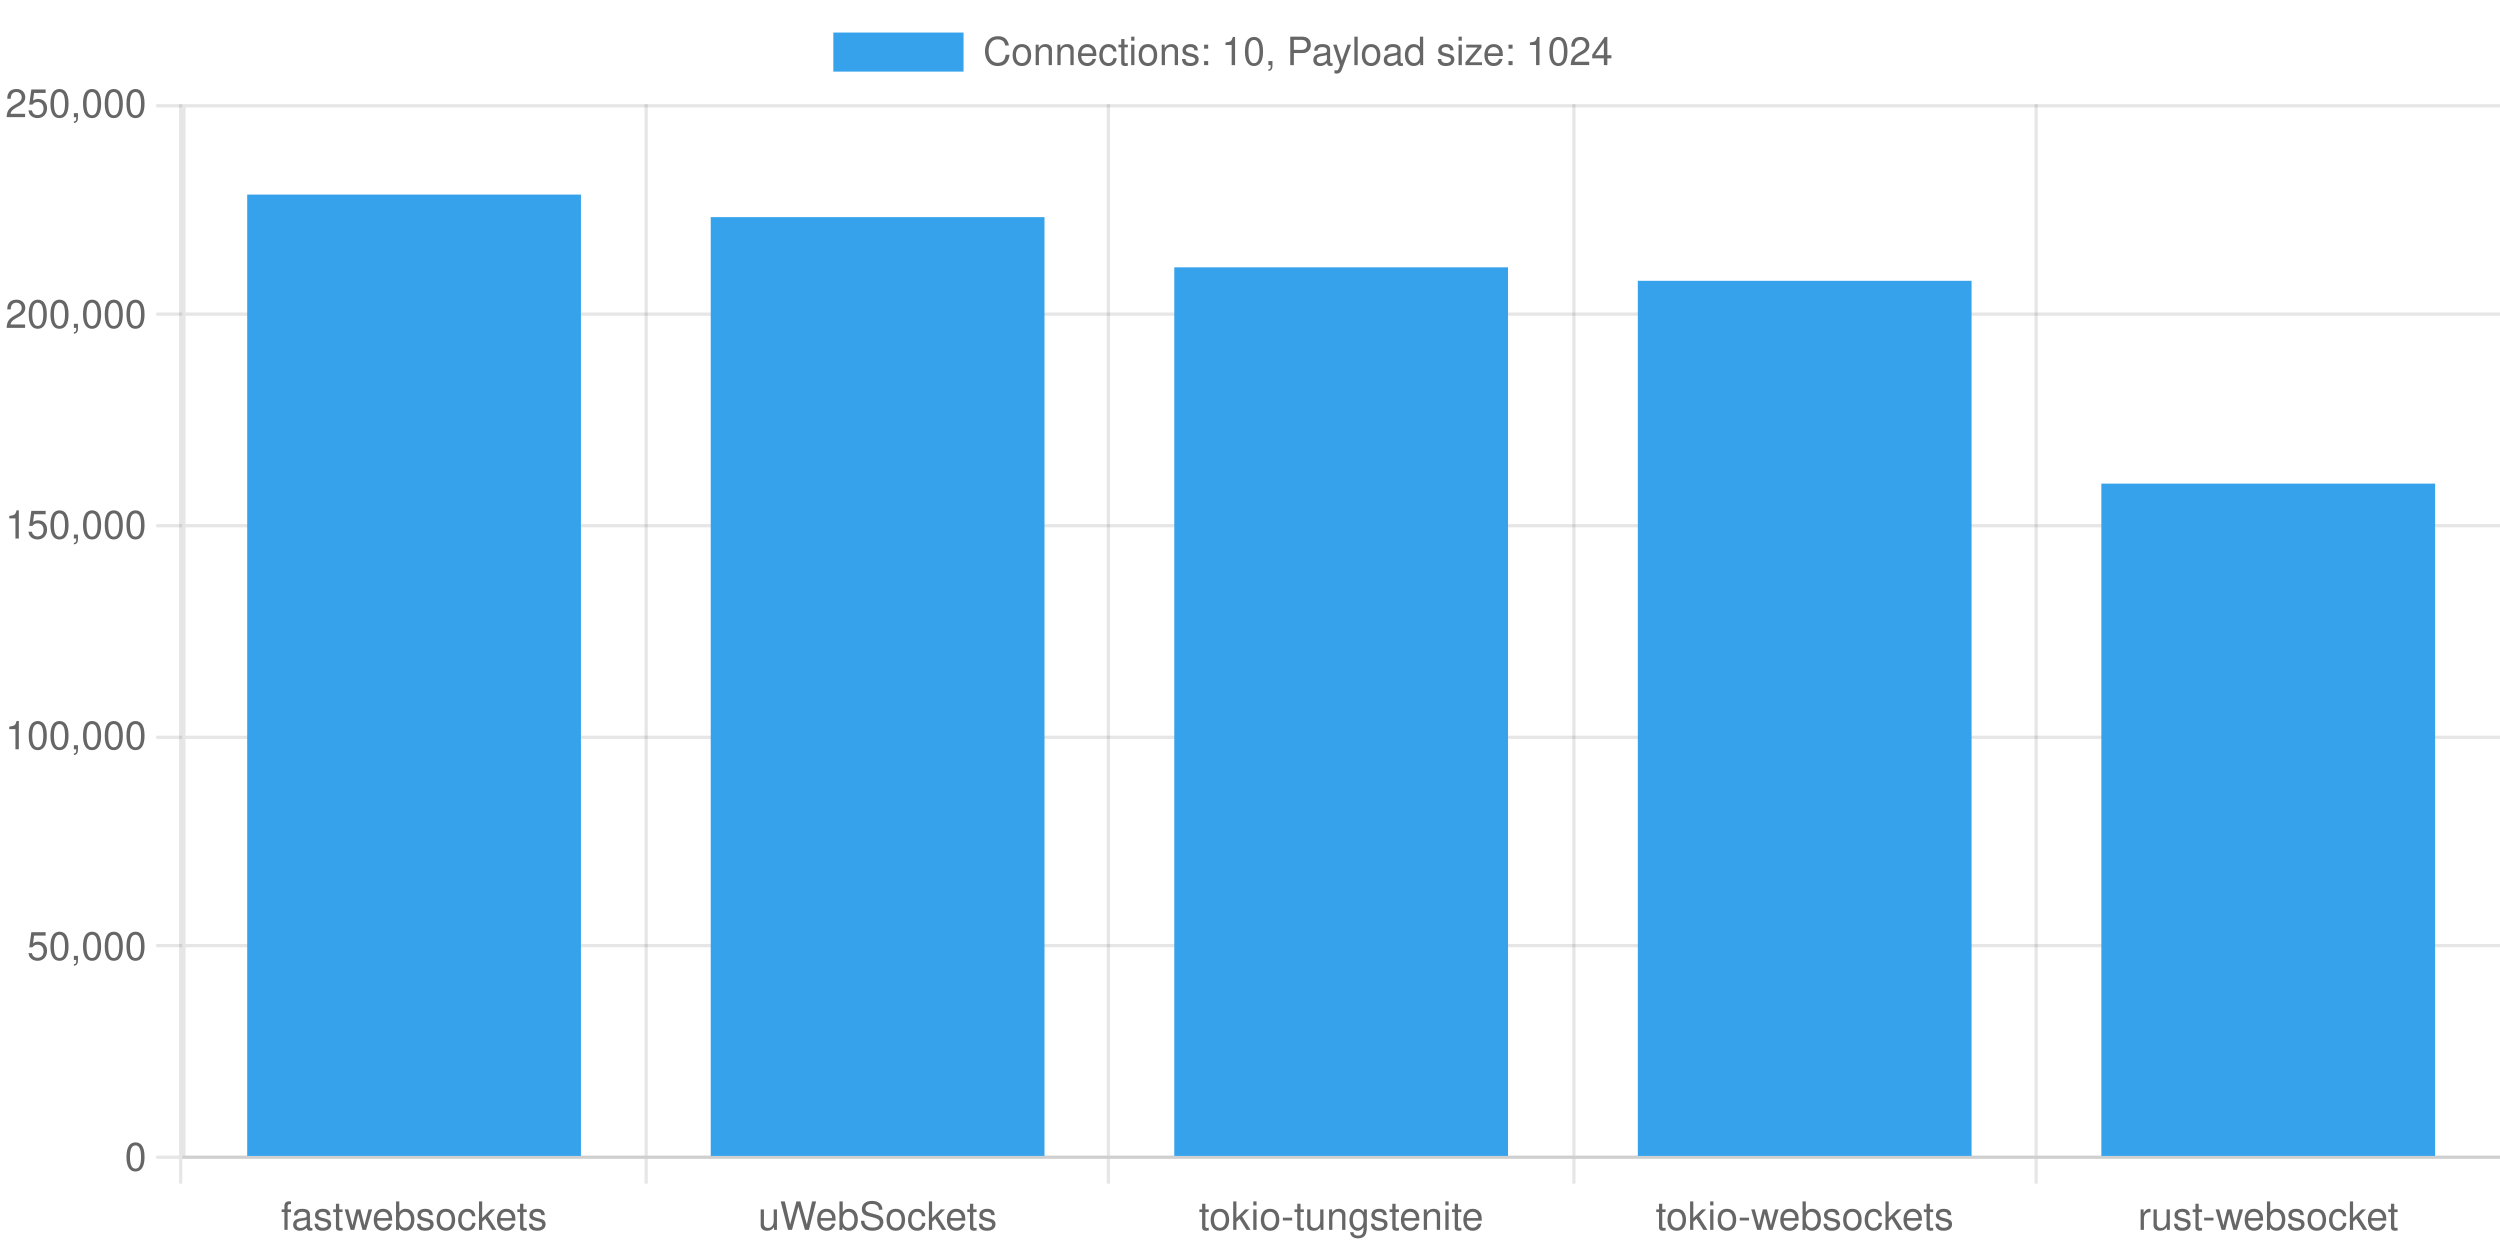
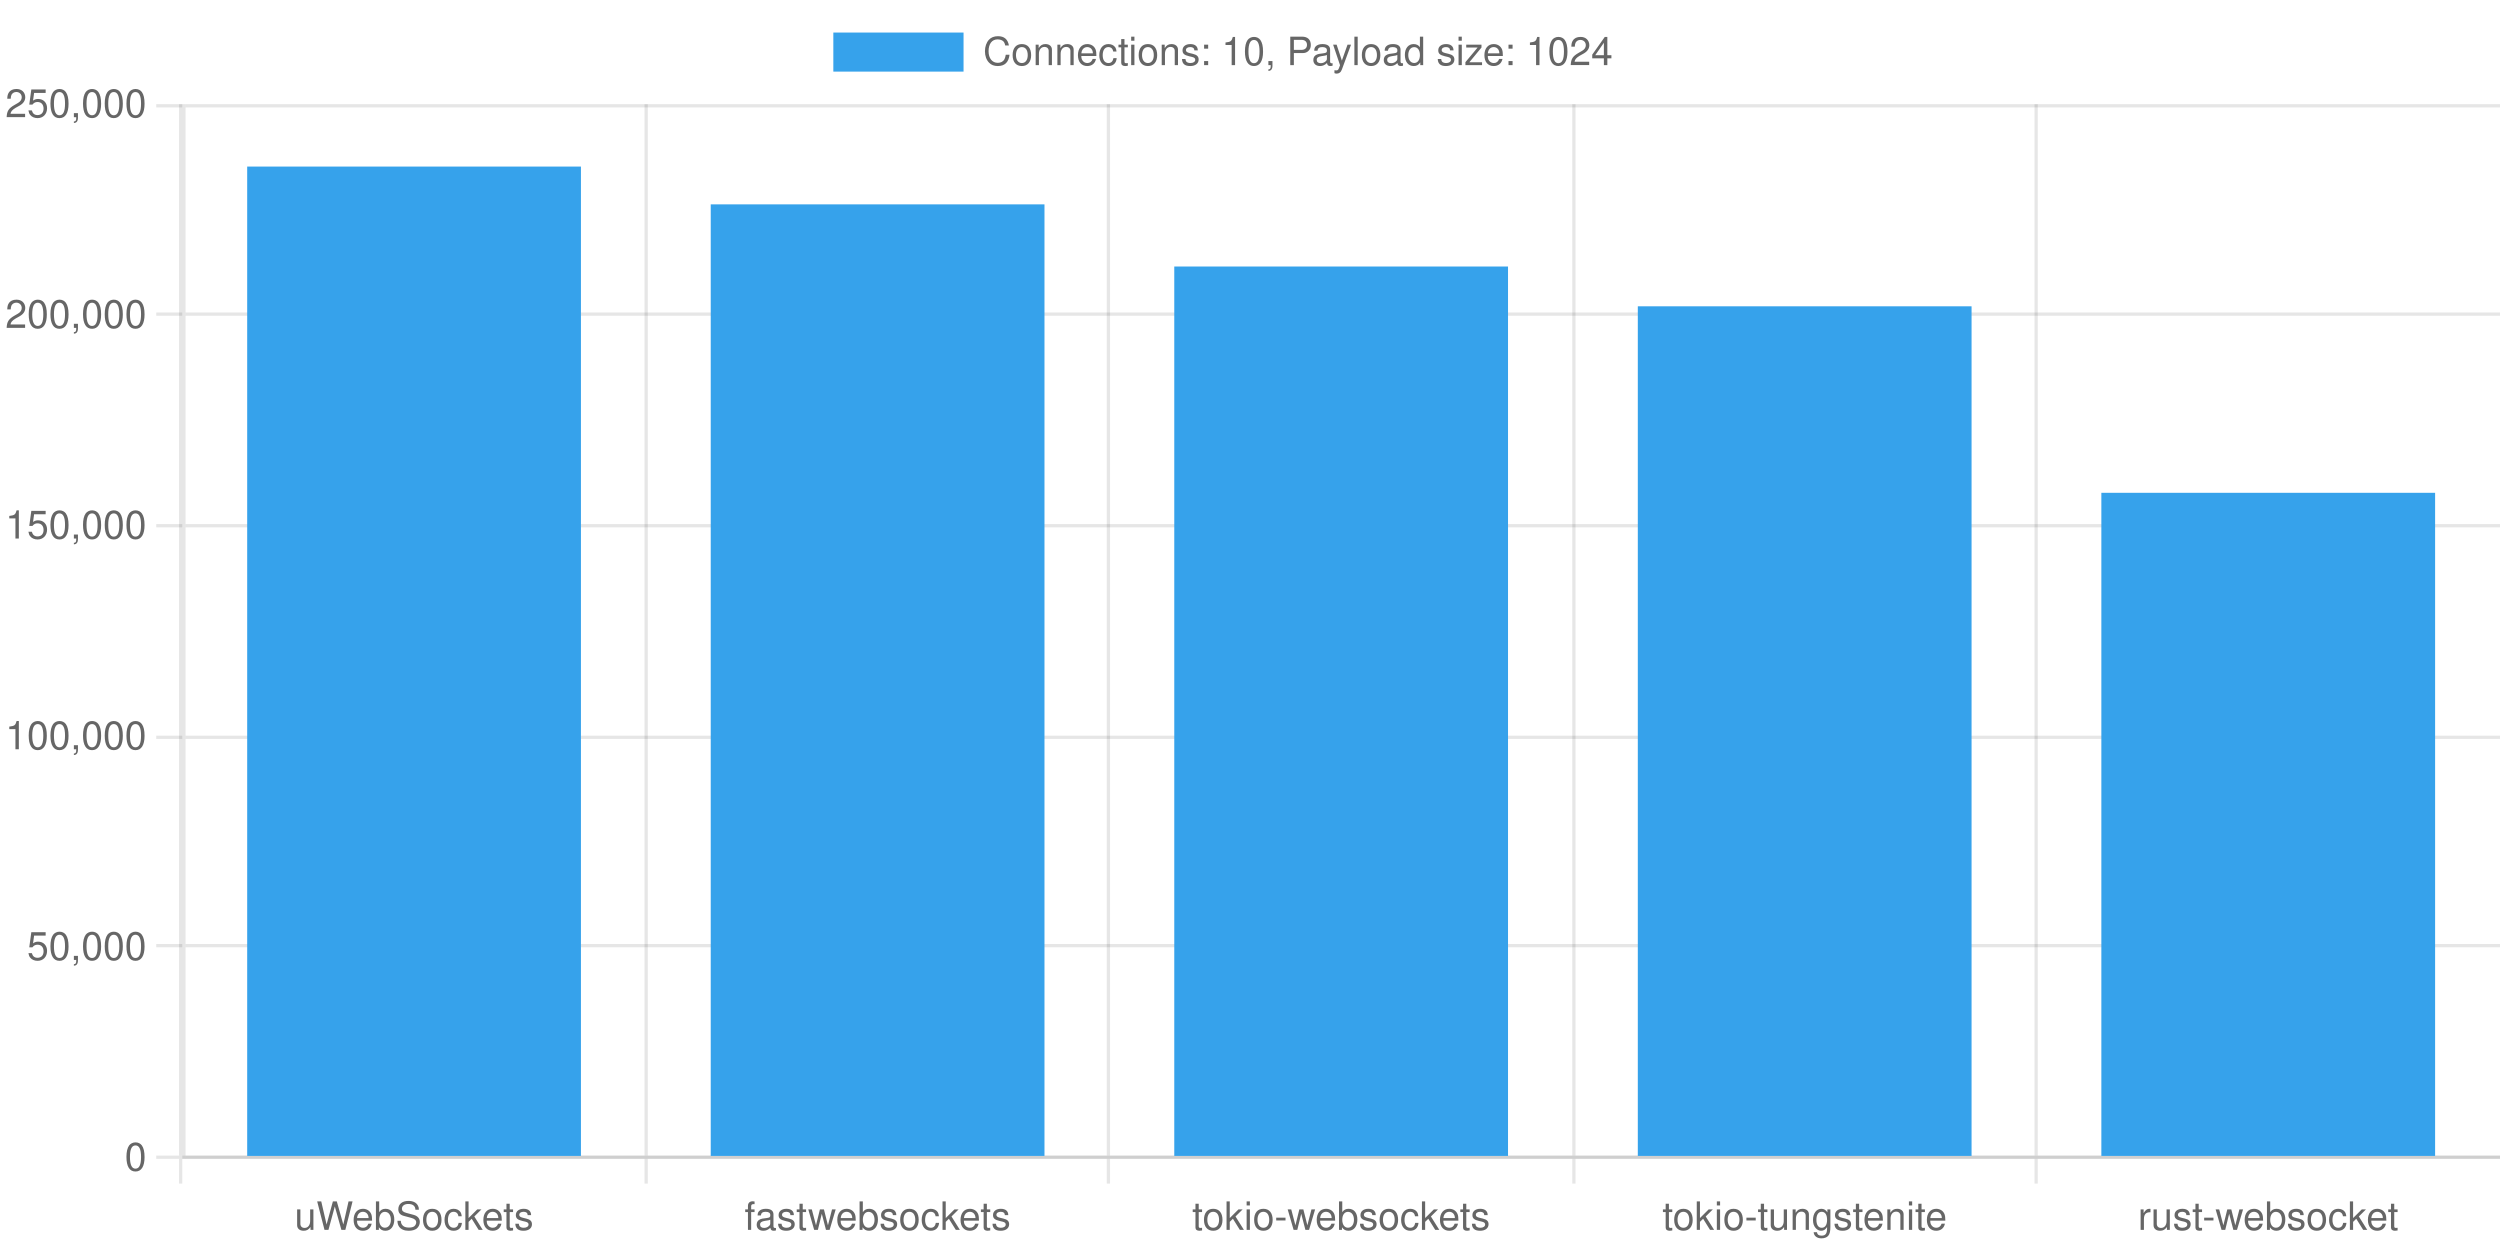
<svg xmlns="http://www.w3.org/2000/svg" version="1.1" width="768px" height="384px" viewBox="0 0 768 384">
  <defs>
    <clipPath id="clip-1" fill-rule="nonzero">
      <path d="M 0,0 L 0,32 768,32 768,0 Z" />
    </clipPath>
    <clipPath id="clip-2" fill-rule="nonzero">
      <path d="M 0,355.6 L 0,384 768,384 768,355.6 Z" />
    </clipPath>
    <clipPath id="clip-3" fill-rule="nonzero">
      <path d="M 0,0 L 0,384 56,384 56,0 Z" />
    </clipPath>
    <clipPath id="clip-4" fill-rule="nonzero">
      <path d="M 56,32 L 56,355.6 768,355.6 768,32 Z" />
    </clipPath>
  </defs>
  <g stroke="none" fill="transparent" fill-rule="nonzero" fill-opacity="1">
    <rect x="0" y="0" width="768" height="384" transform="matrix(1 0 0 1 0 0)" />
  </g>
  <g stroke="rgb(0,0,0)" stroke-width="1" stroke-linecap="butt" stroke-linejoin="miter" stroke-miterlimit="4" stroke-opacity="0.1" fill="none">
    <path d="M 55.5,32 L 55.5,355" />
  </g>
  <g stroke="rgb(0,0,0)" stroke-width="1" stroke-linecap="butt" stroke-linejoin="miter" stroke-miterlimit="4" stroke-opacity="0.1" fill="none">
    <path d="M 55.5,356 L 55.5,363.6" />
  </g>
  <g stroke="rgb(0,0,0)" stroke-width="1" stroke-linecap="butt" stroke-linejoin="miter" stroke-miterlimit="4" stroke-opacity="0.1" fill="none">
    <path d="M 198.5,32 L 198.5,355" />
  </g>
  <g stroke="rgb(0,0,0)" stroke-width="1" stroke-linecap="butt" stroke-linejoin="miter" stroke-miterlimit="4" stroke-opacity="0.1" fill="none">
    <path d="M 198.5,356 L 198.5,363.6" />
  </g>
  <g stroke="rgb(0,0,0)" stroke-width="1" stroke-linecap="butt" stroke-linejoin="miter" stroke-miterlimit="4" stroke-opacity="0.1" fill="none">
    <path d="M 340.5,32 L 340.5,355" />
  </g>
  <g stroke="rgb(0,0,0)" stroke-width="1" stroke-linecap="butt" stroke-linejoin="miter" stroke-miterlimit="4" stroke-opacity="0.1" fill="none">
    <path d="M 340.5,356 L 340.5,363.6" />
  </g>
  <g stroke="rgb(0,0,0)" stroke-width="1" stroke-linecap="butt" stroke-linejoin="miter" stroke-miterlimit="4" stroke-opacity="0.1" fill="none">
    <path d="M 483.5,32 L 483.5,355" />
  </g>
  <g stroke="rgb(0,0,0)" stroke-width="1" stroke-linecap="butt" stroke-linejoin="miter" stroke-miterlimit="4" stroke-opacity="0.1" fill="none">
    <path d="M 483.5,356 L 483.5,363.6" />
  </g>
  <g stroke="rgb(0,0,0)" stroke-width="1" stroke-linecap="butt" stroke-linejoin="miter" stroke-miterlimit="4" stroke-opacity="0.1" fill="none">
    <path d="M 625.5,32 L 625.5,355" />
  </g>
  <g stroke="rgb(0,0,0)" stroke-width="1" stroke-linecap="butt" stroke-linejoin="miter" stroke-miterlimit="4" stroke-opacity="0.1" fill="none">
    <path d="M 625.5,356 L 625.5,363.6" />
  </g>
  <g stroke="rgb(0,0,0)" stroke-width="1" stroke-linecap="butt" stroke-linejoin="miter" stroke-miterlimit="4" stroke-opacity="0.1" fill="none">
    <path d="M 768.5,32 L 768.5,355" />
  </g>
  <g stroke="rgb(0,0,0)" stroke-width="1" stroke-linecap="butt" stroke-linejoin="miter" stroke-miterlimit="4" stroke-opacity="0.1" fill="none">
    <path d="M 768.5,356 L 768.5,363.6" />
  </g>
  <g stroke="rgb(0,0,0)" stroke-width="1" stroke-linecap="butt" stroke-linejoin="miter" stroke-miterlimit="4" stroke-opacity="0.1" fill="none">
    <path d="M 57,355.5 L 768,355.5" />
  </g>
  <g stroke="rgb(0,0,0)" stroke-width="1" stroke-linecap="butt" stroke-linejoin="miter" stroke-miterlimit="4" stroke-opacity="0.1" fill="none">
    <path d="M 48,355.5 L 56,355.5" />
  </g>
  <g stroke="rgb(0,0,0)" stroke-width="1" stroke-linecap="butt" stroke-linejoin="miter" stroke-miterlimit="4" stroke-opacity="0.1" fill="none">
    <path d="M 57,290.5 L 768,290.5" />
  </g>
  <g stroke="rgb(0,0,0)" stroke-width="1" stroke-linecap="butt" stroke-linejoin="miter" stroke-miterlimit="4" stroke-opacity="0.1" fill="none">
    <path d="M 48,290.5 L 56,290.5" />
  </g>
  <g stroke="rgb(0,0,0)" stroke-width="1" stroke-linecap="butt" stroke-linejoin="miter" stroke-miterlimit="4" stroke-opacity="0.1" fill="none">
    <path d="M 57,226.5 L 768,226.5" />
  </g>
  <g stroke="rgb(0,0,0)" stroke-width="1" stroke-linecap="butt" stroke-linejoin="miter" stroke-miterlimit="4" stroke-opacity="0.1" fill="none">
    <path d="M 48,226.5 L 56,226.5" />
  </g>
  <g stroke="rgb(0,0,0)" stroke-width="1" stroke-linecap="butt" stroke-linejoin="miter" stroke-miterlimit="4" stroke-opacity="0.1" fill="none">
    <path d="M 57,161.5 L 768,161.5" />
  </g>
  <g stroke="rgb(0,0,0)" stroke-width="1" stroke-linecap="butt" stroke-linejoin="miter" stroke-miterlimit="4" stroke-opacity="0.1" fill="none">
    <path d="M 48,161.5 L 56,161.5" />
  </g>
  <g stroke="rgb(0,0,0)" stroke-width="1" stroke-linecap="butt" stroke-linejoin="miter" stroke-miterlimit="4" stroke-opacity="0.1" fill="none">
    <path d="M 57,96.5 L 768,96.5" />
  </g>
  <g stroke="rgb(0,0,0)" stroke-width="1" stroke-linecap="butt" stroke-linejoin="miter" stroke-miterlimit="4" stroke-opacity="0.1" fill="none">
    <path d="M 48,96.5 L 56,96.5" />
  </g>
  <g stroke="rgb(0,0,0)" stroke-width="1" stroke-linecap="butt" stroke-linejoin="miter" stroke-miterlimit="4" stroke-opacity="0.1" fill="none">
    <path d="M 57,32.5 L 768,32.5" />
  </g>
  <g stroke="rgb(0,0,0)" stroke-width="1" stroke-linecap="butt" stroke-linejoin="miter" stroke-miterlimit="4" stroke-opacity="0.1" fill="none">
    <path d="M 48,32.5 L 56,32.5" />
  </g>
  <g stroke="none" fill="rgb(54,162,235)" fill-rule="nonzero" fill-opacity="1" clip-path="url(#clip-1)">
    <path d="M 256,10 L 256,22 296,22 296,10 Z" />
  </g>
  <g stroke="none" fill="#666" fill-rule="nonzero" fill-opacity="1" clip-path="url(#clip-1)">
    <text style="font:normal 12px 'Helvetica Neue', 'Helvetica', 'Arial', sans-serif;" text-anchor="start" dominant-baseline="middle" transform="matrix(1 0 0 1 0 0)">
      <tspan x="302" y="16">Connections: 10, Payload size: 1024</tspan>
    </text>
  </g>
  <g stroke="rgb(0,0,0)" stroke-width="1" stroke-linecap="butt" stroke-linejoin="miter" stroke-miterlimit="4" stroke-opacity="0.1" fill="none">
    <path d="M 56,355.5 L 769,355.5" />
  </g>
  <g stroke="none" fill="#666" fill-rule="nonzero" fill-opacity="1" clip-path="url(#clip-2)">
    <text style="font:normal 12px 'Helvetica Neue', 'Helvetica', 'Arial', sans-serif;" text-anchor="middle" dominant-baseline="middle" transform="matrix(1 0 0 1 127.2 366.6)">
+       <tspan x="0" y="7.2">uWebSockets</tspan>
+     </text>
+   </g>
+   <g stroke="none" fill="#666" fill-rule="nonzero" fill-opacity="1" clip-path="url(#clip-2)">
+     <text style="font:normal 12px 'Helvetica Neue', 'Helvetica', 'Arial', sans-serif;" text-anchor="middle" dominant-baseline="middle" transform="matrix(1 0 0 1 269.6 366.6)">
      <tspan x="0" y="7.2">fastwebsockets</tspan>
    </text>
  </g>
  <g stroke="none" fill="#666" fill-rule="nonzero" fill-opacity="1" clip-path="url(#clip-2)">
-     <text style="font:normal 12px 'Helvetica Neue', 'Helvetica', 'Arial', sans-serif;" text-anchor="middle" dominant-baseline="middle" transform="matrix(1 0 0 1 269.6 366.6)">
-       <tspan x="0" y="7.2">uWebSockets</tspan>
-     </text>
-   </g>
-   <g stroke="none" fill="#666" fill-rule="nonzero" fill-opacity="1" clip-path="url(#clip-2)">
    <text style="font:normal 12px 'Helvetica Neue', 'Helvetica', 'Arial', sans-serif;" text-anchor="middle" dominant-baseline="middle" transform="matrix(1 0 0 1 412 366.6)">
-       <tspan x="0" y="7.2">tokio-tungstenite</tspan>
+       <tspan x="0" y="7.2">tokio-websockets</tspan>
    </text>
  </g>
  <g stroke="none" fill="#666" fill-rule="nonzero" fill-opacity="1" clip-path="url(#clip-2)">
    <text style="font:normal 12px 'Helvetica Neue', 'Helvetica', 'Arial', sans-serif;" text-anchor="middle" dominant-baseline="middle" transform="matrix(1 0 0 1 554.4 366.6)">
-       <tspan x="0" y="7.2">tokio-websockets</tspan>
+       <tspan x="0" y="7.2">tokio-tungstenite</tspan>
    </text>
  </g>
  <g stroke="none" fill="#666" fill-rule="nonzero" fill-opacity="1" clip-path="url(#clip-2)">
    <text style="font:normal 12px 'Helvetica Neue', 'Helvetica', 'Arial', sans-serif;" text-anchor="middle" dominant-baseline="middle" transform="matrix(1 0 0 1 696.8 366.6)">
      <tspan x="0" y="7.2">rust-websocket</tspan>
    </text>
  </g>
  <g stroke="rgb(0,0,0)" stroke-width="1" stroke-linecap="butt" stroke-linejoin="miter" stroke-miterlimit="4" stroke-opacity="0.1" fill="none">
    <path d="M 56.5,32 L 56.5,356" />
  </g>
  <g stroke="none" fill="#666" fill-rule="nonzero" fill-opacity="1" clip-path="url(#clip-3)">
    <text style="font:normal 12px 'Helvetica Neue', 'Helvetica', 'Arial', sans-serif;" text-anchor="end" dominant-baseline="middle" transform="matrix(1 0 0 1 45 355.6)">
      <tspan x="0" y="0">0</tspan>
    </text>
  </g>
  <g stroke="none" fill="#666" fill-rule="nonzero" fill-opacity="1" clip-path="url(#clip-3)">
    <text style="font:normal 12px 'Helvetica Neue', 'Helvetica', 'Arial', sans-serif;" text-anchor="end" dominant-baseline="middle" transform="matrix(1 0 0 1 45 290.88)">
      <tspan x="0" y="0">50,000</tspan>
    </text>
  </g>
  <g stroke="none" fill="#666" fill-rule="nonzero" fill-opacity="1" clip-path="url(#clip-3)">
    <text style="font:normal 12px 'Helvetica Neue', 'Helvetica', 'Arial', sans-serif;" text-anchor="end" dominant-baseline="middle" transform="matrix(1 0 0 1 45 226.16)">
      <tspan x="0" y="0">100,000</tspan>
    </text>
  </g>
  <g stroke="none" fill="#666" fill-rule="nonzero" fill-opacity="1" clip-path="url(#clip-3)">
    <text style="font:normal 12px 'Helvetica Neue', 'Helvetica', 'Arial', sans-serif;" text-anchor="end" dominant-baseline="middle" transform="matrix(1 0 0 1 45 161.44)">
      <tspan x="0" y="0">150,000</tspan>
    </text>
  </g>
  <g stroke="none" fill="#666" fill-rule="nonzero" fill-opacity="1" clip-path="url(#clip-3)">
    <text style="font:normal 12px 'Helvetica Neue', 'Helvetica', 'Arial', sans-serif;" text-anchor="end" dominant-baseline="middle" transform="matrix(1 0 0 1 45 96.72)">
      <tspan x="0" y="0">200,000</tspan>
    </text>
  </g>
  <g stroke="none" fill="#666" fill-rule="nonzero" fill-opacity="1" clip-path="url(#clip-3)">
    <text style="font:normal 12px 'Helvetica Neue', 'Helvetica', 'Arial', sans-serif;" text-anchor="end" dominant-baseline="middle" transform="matrix(1 0 0 1 45 32)">
      <tspan x="0" y="0">250,000</tspan>
    </text>
  </g>
  <g stroke="none" fill="rgb(54,162,235)" fill-rule="nonzero" fill-opacity="1" clip-path="url(#clip-4)">
-     <path d="M 75.936,59.776 L 75.936,355.1 178.464,355.1 178.464,59.776 Z" />
+     <path d="M 75.936,51.169 L 75.936,355.1 178.464,355.1 178.464,51.169 Z" />
  </g>
  <g stroke="none" fill="rgb(54,162,235)" fill-rule="nonzero" fill-opacity="1" clip-path="url(#clip-4)">
-     <path d="M 218.336,66.702 L 218.336,355.1 320.864,355.1 320.864,66.702 Z" />
+     <path d="M 218.336,62.78 L 218.336,355.1 320.864,355.1 320.864,62.78 Z" />
  </g>
  <g stroke="none" fill="rgb(54,162,235)" fill-rule="nonzero" fill-opacity="1" clip-path="url(#clip-4)">
-     <path d="M 360.736,82.125 L 360.736,355.1 463.264,355.1 463.264,82.125 Z" />
+     <path d="M 360.736,81.874 L 360.736,355.1 463.264,355.1 463.264,81.874 Z" />
  </g>
  <g stroke="none" fill="rgb(54,162,235)" fill-rule="nonzero" fill-opacity="1" clip-path="url(#clip-4)">
-     <path d="M 503.136,86.264 L 503.136,355.1 605.664,355.1 605.664,86.264 Z" />
+     <path d="M 503.136,94.098 L 503.136,355.1 605.664,355.1 605.664,94.098 Z" />
  </g>
  <g stroke="none" fill="rgb(54,162,235)" fill-rule="nonzero" fill-opacity="1" clip-path="url(#clip-4)">
-     <path d="M 645.536,148.568 L 645.536,355.1 748.064,355.1 748.064,148.568 Z" />
+     <path d="M 645.536,151.39 L 645.536,355.1 748.064,355.1 748.064,151.39 Z" />
  </g>
</svg>
